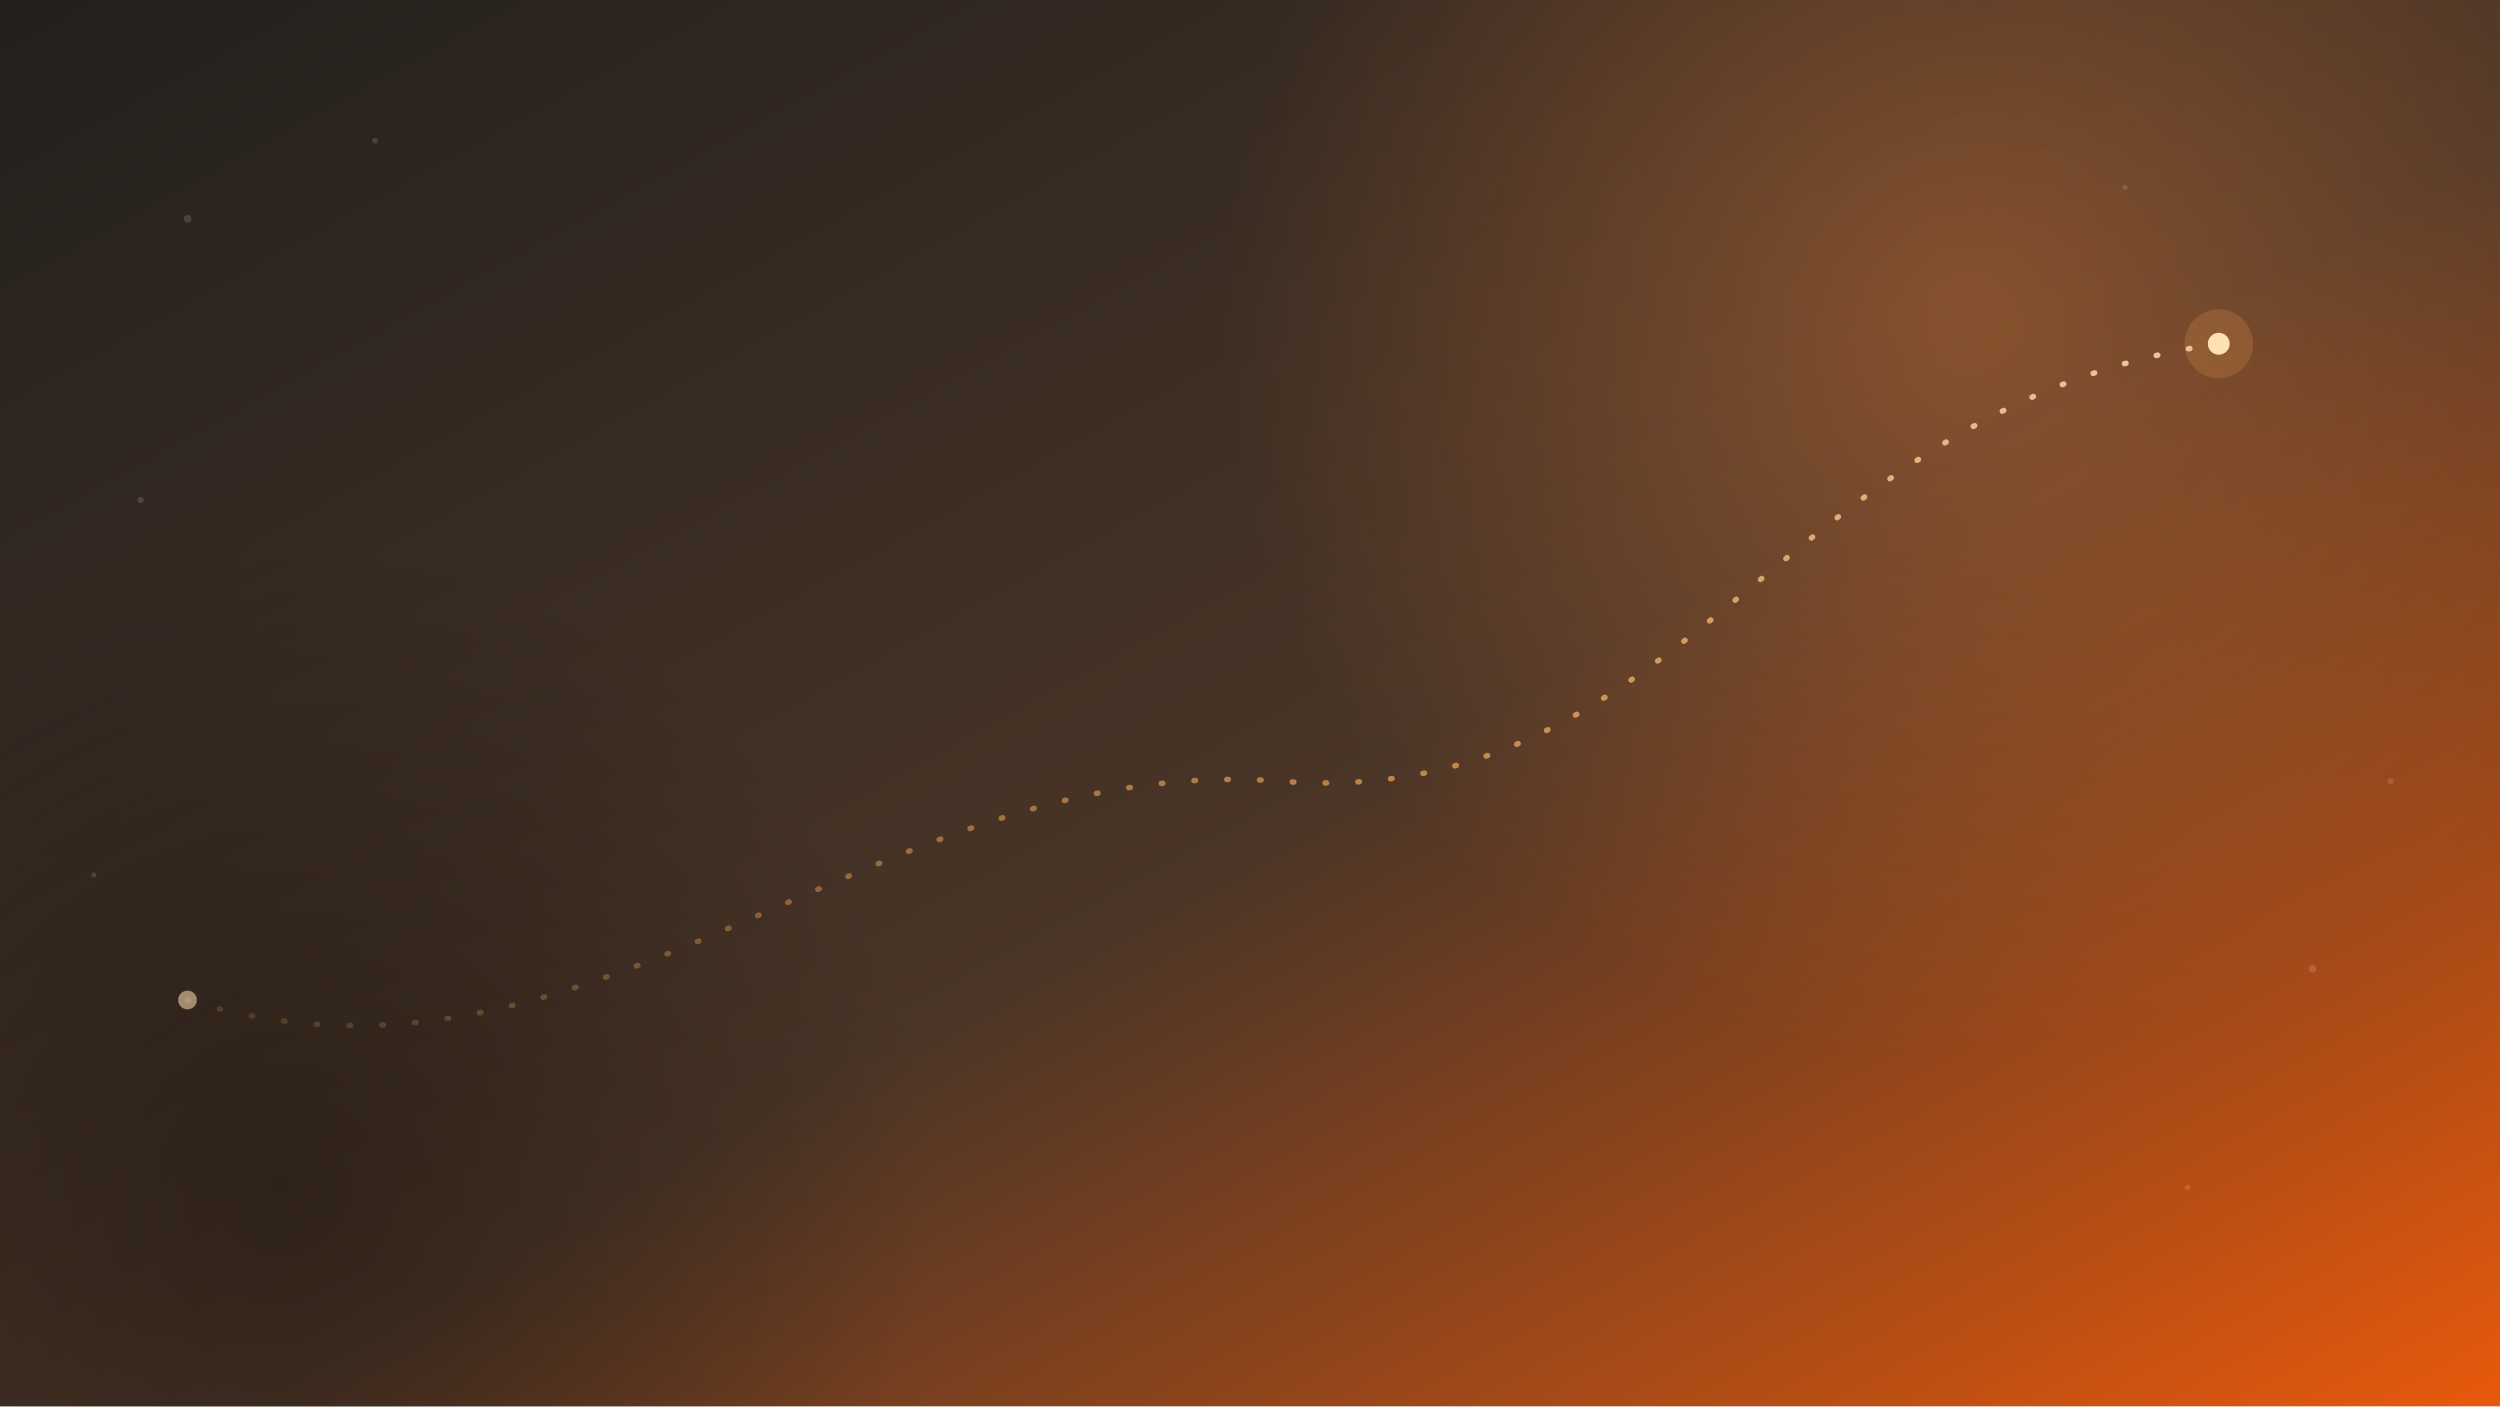
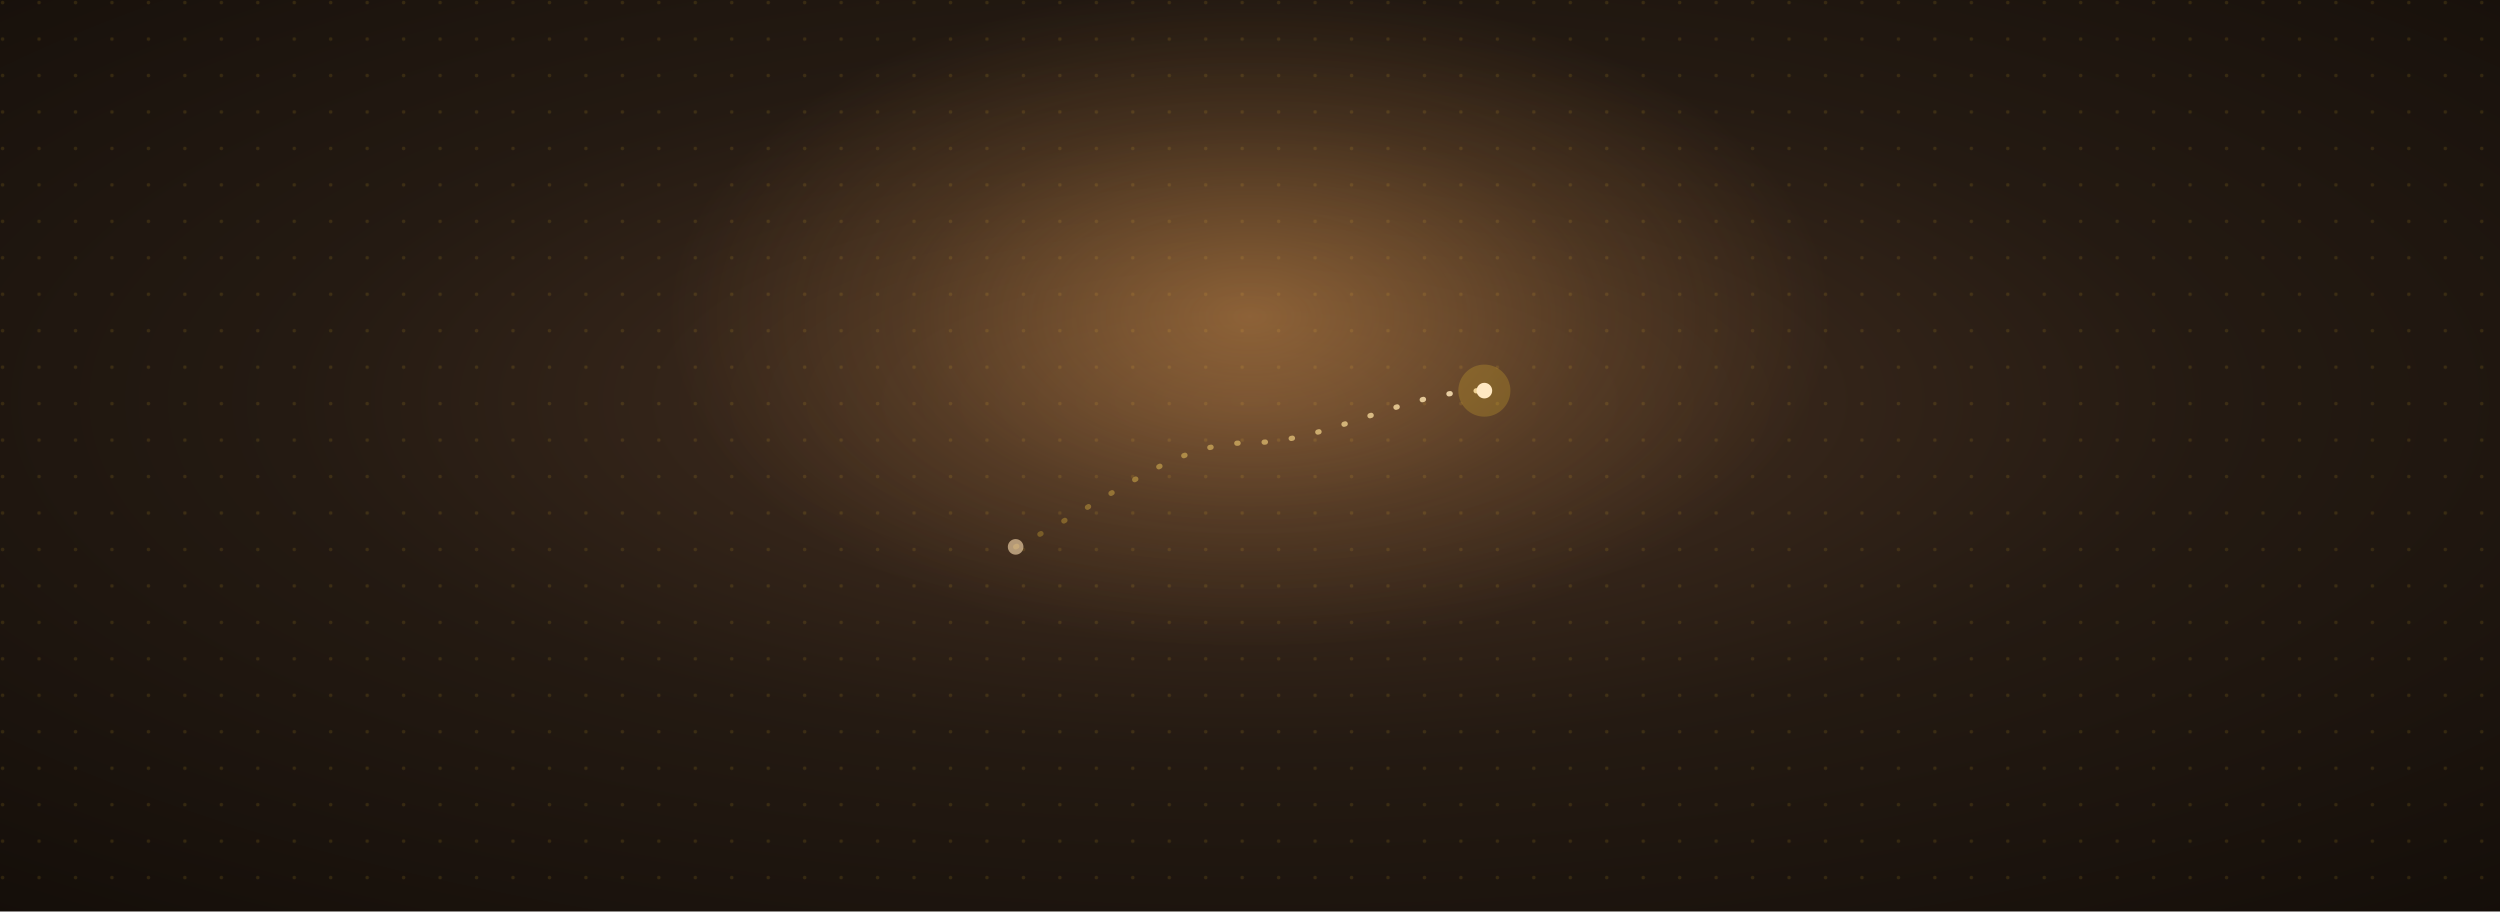
- <svg xmlns="http://www.w3.org/2000/svg" viewBox="0 0 1600 900" width="1600" height="900" role="img" aria-labelledby="territoryRunTitle">
+ <svg xmlns="http://www.w3.org/2000/svg" viewBox="0 0 1920 700" width="1920" height="700" role="img" aria-labelledby="territoryRunTitle">
  <defs>
-     <linearGradient id="skyGrad" x1="0" y1="0" x2="1" y2="1">
-       <stop offset="0%" stop-color="#23201d" />
-       <stop offset="55%" stop-color="#4a3527" />
-       <stop offset="100%" stop-color="#e8590c" />
+     <radialGradient id="vignette" cx="50%" cy="44%" r="85%">
+       <stop offset="0%" stop-color="#4a3323" />
+       <stop offset="45%" stop-color="#241a12" />
+       <stop offset="100%" stop-color="#100b07" />
+     </radialGradient>
+     <radialGradient id="spotlight" cx="50%" cy="42%" r="40%">
+       <stop offset="0%" stop-color="#ffb15c" stop-opacity="0.4" />
+       <stop offset="60%" stop-color="#ffb15c" stop-opacity="0.12" />
+       <stop offset="100%" stop-color="#ffb15c" stop-opacity="0" />
+     </radialGradient>
+     <linearGradient id="routeGrad" x1="0" y1="0" x2="1" y2="0">
+       <stop offset="0%" stop-color="#f4c430" stop-opacity="0.25" />
+       <stop offset="100%" stop-color="#ffe8c2" stop-opacity="0.9" />
    </linearGradient>
-     <radialGradient id="glowA" cx="50%" cy="50%" r="50%">
-       <stop offset="0%" stop-color="#ff8a3d" stop-opacity="0.35" />
-       <stop offset="100%" stop-color="#ff8a3d" stop-opacity="0" />
-     </radialGradient>
-     <radialGradient id="glowB" cx="50%" cy="50%" r="50%">
-       <stop offset="0%" stop-color="#000000" stop-opacity="0.32" />
-       <stop offset="100%" stop-color="#000000" stop-opacity="0" />
-     </radialGradient>
-     <linearGradient id="routeGrad" x1="0" y1="1" x2="1" y2="0">
-       <stop offset="0%" stop-color="#ffb15c" stop-opacity="0.15" />
-       <stop offset="50%" stop-color="#ffb15c" stop-opacity="0.65" />
-       <stop offset="100%" stop-color="#ffe0b3" stop-opacity="0.85" />
-     </linearGradient>
+     <pattern id="dotGrid" width="28" height="28" patternUnits="userSpaceOnUse">
+       <circle cx="2" cy="2" r="1.4" fill="#f4c430" fill-opacity="0.12" />
+     </pattern>
  </defs>
-   <rect width="1600" height="900" fill="url(#skyGrad)" />
-   <circle cx="1260" cy="200" r="480" fill="url(#glowA)" />
-   <circle cx="180" cy="760" r="420" fill="url(#glowB)" />
-   <g fill="#ffffff" fill-opacity="0.14">
-     <circle cx="120" cy="140" r="2.5" />
-     <circle cx="240" cy="90" r="1.8" />
-     <circle cx="90" cy="320" r="2" />
-     <circle cx="1480" cy="620" r="2.5" />
-     <circle cx="1400" cy="760" r="1.8" />
-     <circle cx="1530" cy="500" r="2" />
-     <circle cx="1360" cy="120" r="1.6" />
-     <circle cx="60" cy="560" r="1.6" />
-   </g>
-   <path d="M120 640 C 380 720, 560 480, 820 500 C 1080 520, 1140 260, 1420 220" fill="none" stroke="url(#routeGrad)" stroke-width="3.5" stroke-linecap="round" stroke-dasharray="1 20" />
-   <circle cx="120" cy="640" r="6" fill="#ffe0b3" fill-opacity="0.55" />
-   <circle cx="1420" cy="220" r="22" fill="#ffb15c" fill-opacity="0.18">
-     <animate attributeName="r" values="16;26;16" dur="2.8s" repeatCount="indefinite" />
-     <animate attributeName="fill-opacity" values="0.3;0.05;0.3" dur="2.8s" repeatCount="indefinite" />
+   <rect width="1920" height="700" fill="url(#vignette)" />
+   <rect width="1920" height="700" fill="url(#dotGrid)" />
+   <ellipse cx="960" cy="294" rx="560" ry="320" fill="url(#spotlight)" />
+   <path d="M780 420 C 860 380, 900 340, 960 340 C 1020 340, 1080 300, 1140 300" fill="none" stroke="url(#routeGrad)" stroke-width="4" stroke-linecap="round" stroke-dasharray="1 20" />
+   <circle cx="780" cy="420" r="6" fill="#ffe0b3" fill-opacity="0.6" />
+   <circle cx="1140" cy="300" r="20" fill="#f4c430" fill-opacity="0.22">
+     <animate attributeName="r" values="14;24;14" dur="2.8s" repeatCount="indefinite" />
+     <animate attributeName="fill-opacity" values="0.32;0.08;0.32" dur="2.8s" repeatCount="indefinite" />
  </circle>
-   <circle cx="1420" cy="220" r="7" fill="#ffe0b3" />
+   <circle cx="1140" cy="300" r="6" fill="#ffe8c2" />
</svg>
